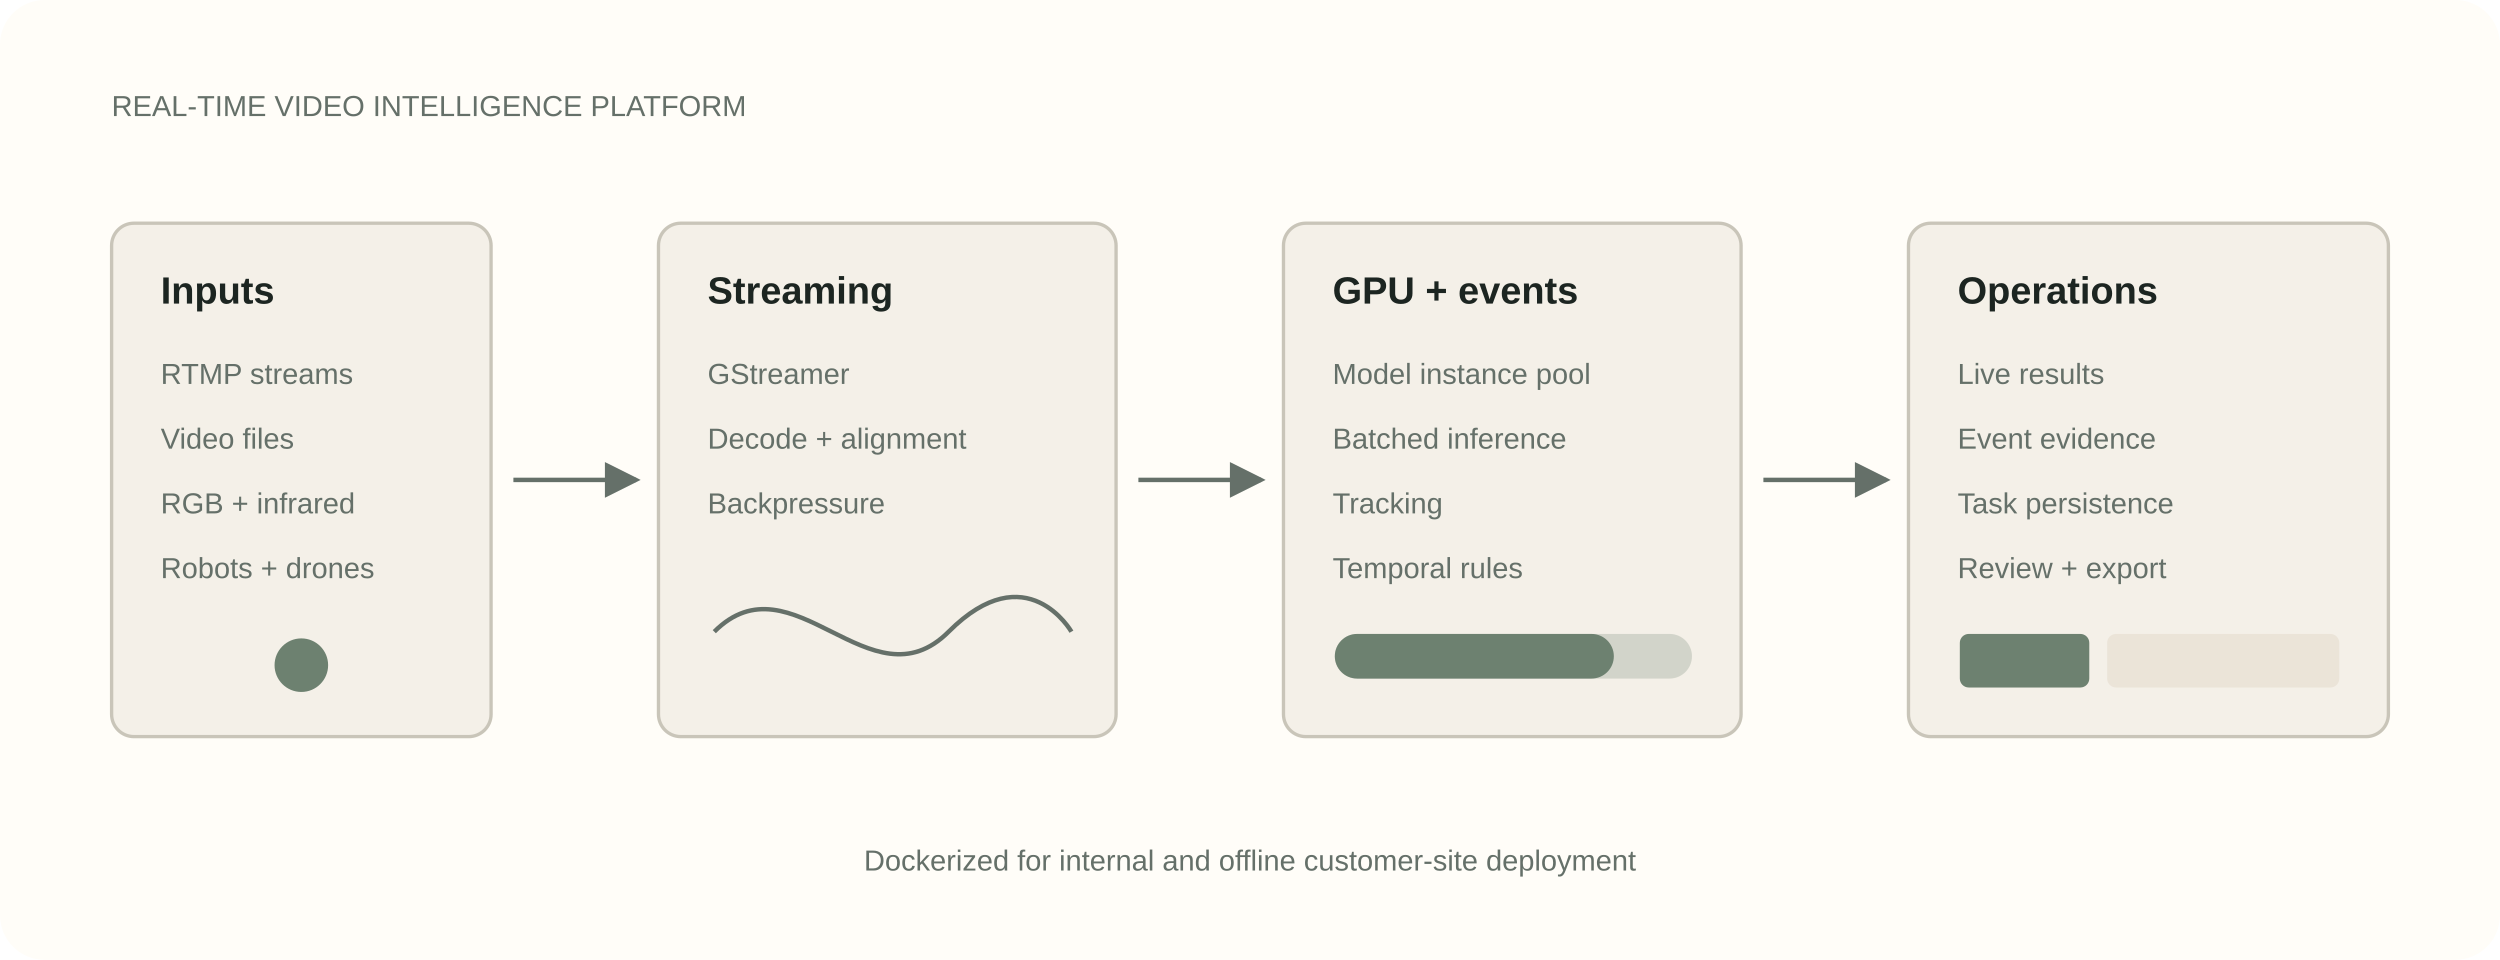
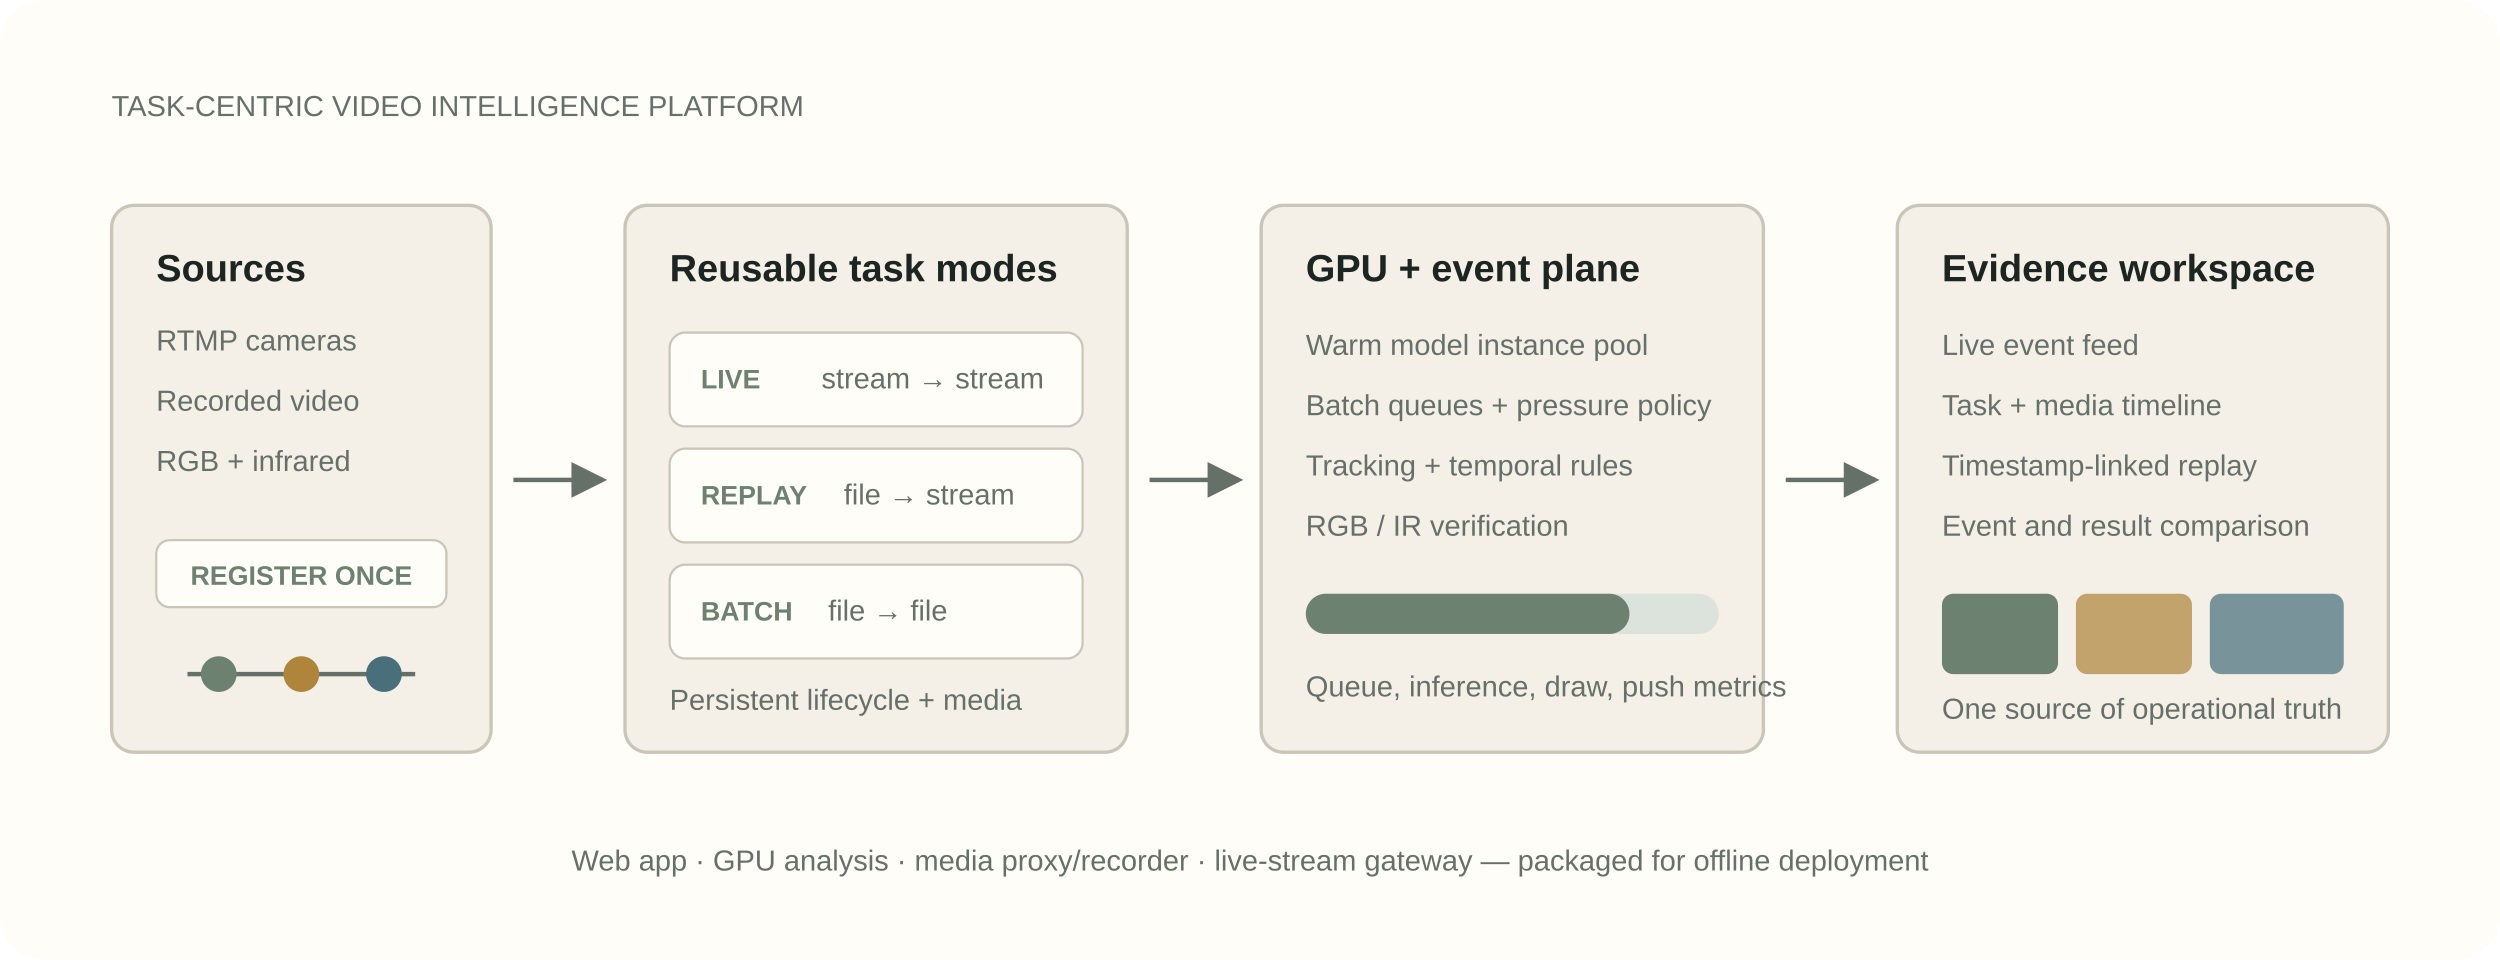
- <svg xmlns="http://www.w3.org/2000/svg" viewBox="0 0 1120 430" role="img">
+ <svg xmlns="http://www.w3.org/2000/svg" viewBox="0 0 1120 430" role="img" aria-labelledby="title desc">
  <defs>
-     <style>.t{font:600 17px Arial,sans-serif;fill:#1c2521}.s{font:13px Arial,sans-serif;fill:#657069}.box{fill:#f4f0e8;stroke:#c9c5b9;stroke-width:1.5}.line{stroke:#657069;stroke-width:2;fill:none}</style>
+     <style>.t{font:600 17px Arial,sans-serif;fill:#1c2521}.s{font:13px Arial,sans-serif;fill:#657069}.m{font:600 12px Arial,sans-serif;fill:#6d8170}.box{fill:#f4f0e8;stroke:#c9c5b9;stroke-width:1.5}.sub{fill:#fffdf8;stroke:#c9c5b9;stroke-width:1}.line{stroke:#657069;stroke-width:2;fill:none}</style>
    <marker id="a" markerWidth="8" markerHeight="8" refX="7" refY="4" orient="auto">
      <path d="M0 0L8 4L0 8Z" fill="#657069" />
    </marker>
  </defs>
  <rect width="1120" height="430" rx="20" fill="#fffdf8" />
-   <text x="50" y="52" class="s">REAL-TIME VIDEO INTELLIGENCE PLATFORM</text>
-   <g transform="translate(50 100)">
-     <rect class="box" width="170" height="230" rx="10" />
-     <text x="22" y="36" class="t">Inputs</text>
-     <text x="22" y="72" class="s">RTMP streams</text>
-     <text x="22" y="101" class="s">Video files</text>
-     <text x="22" y="130" class="s">RGB + infrared</text>
-     <text x="22" y="159" class="s">Robots + drones</text>
-     <circle cx="85" cy="198" r="12" fill="#6d8170" />
+   <text x="50" y="52" class="s">TASK-CENTRIC VIDEO INTELLIGENCE PLATFORM</text>
+   <g transform="translate(50 92)">
+     <rect class="box" width="170" height="245" rx="10" />
+     <text x="20" y="34" class="t">Sources</text>
+     <text x="20" y="65" class="s">RTMP cameras</text>
+     <text x="20" y="92" class="s">Recorded video</text>
+     <text x="20" y="119" class="s">RGB + infrared</text>
+     <rect x="20" y="150" width="130" height="30" rx="6" class="sub" />
+     <text x="85" y="170" text-anchor="middle" class="m">REGISTER ONCE</text>
+     <path d="M34 210h102" class="line" />
+     <circle cx="48" cy="210" r="8" fill="#6d8170" />
+     <circle cx="85" cy="210" r="8" fill="#ae853a" />
+     <circle cx="122" cy="210" r="8" fill="#486f7a" />
  </g>
-   <path d="M230 215H285" class="line" marker-end="url(#a)" />
-   <g transform="translate(295 100)">
-     <rect class="box" width="205" height="230" rx="10" />
-     <text x="22" y="36" class="t">Streaming</text>
-     <text x="22" y="72" class="s">GStreamer</text>
-     <text x="22" y="101" class="s">Decode + alignment</text>
-     <text x="22" y="130" class="s">Backpressure</text>
-     <path d="M25 183c35-35 70 35 105 0s55 0 55 0" class="line" />
+   <path d="M230 215H270" class="line" marker-end="url(#a)" />
+   <g transform="translate(280 92)">
+     <rect class="box" width="225" height="245" rx="10" />
+     <text x="20" y="34" class="t">Reusable task modes</text>
+     <rect x="20" y="57" width="185" height="42" rx="7" class="sub" />
+     <text x="34" y="82" class="m">LIVE</text>
+     <text x="88" y="82" class="s">stream → stream</text>
+     <rect x="20" y="109" width="185" height="42" rx="7" class="sub" />
+     <text x="34" y="134" class="m">REPLAY</text>
+     <text x="98" y="134" class="s">file → stream</text>
+     <rect x="20" y="161" width="185" height="42" rx="7" class="sub" />
+     <text x="34" y="186" class="m">BATCH</text>
+     <text x="91" y="186" class="s">file → file</text>
+     <text x="20" y="226" class="s">Persistent lifecycle + media</text>
  </g>
-   <path d="M510 215H565" class="line" marker-end="url(#a)" />
-   <g transform="translate(575 100)">
-     <rect class="box" width="205" height="230" rx="10" />
-     <text x="22" y="36" class="t">GPU + events</text>
-     <text x="22" y="72" class="s">Model instance pool</text>
-     <text x="22" y="101" class="s">Batched inference</text>
-     <text x="22" y="130" class="s">Tracking</text>
-     <text x="22" y="159" class="s">Temporal rules</text>
-     <rect x="23" y="184" width="160" height="20" rx="10" fill="#6d8170" opacity=".25" />
-     <rect x="23" y="184" width="125" height="20" rx="10" fill="#6d8170" />
+   <path d="M515 215H555" class="line" marker-end="url(#a)" />
+   <g transform="translate(565 92)">
+     <rect class="box" width="225" height="245" rx="10" />
+     <text x="20" y="34" class="t">GPU + event plane</text>
+     <text x="20" y="67" class="s">Warm model instance pool</text>
+     <text x="20" y="94" class="s">Batch queues + pressure policy</text>
+     <text x="20" y="121" class="s">Tracking + temporal rules</text>
+     <text x="20" y="148" class="s">RGB / IR verification</text>
+     <rect x="20" y="174" width="185" height="18" rx="9" fill="#dce2dc" />
+     <rect x="20" y="174" width="145" height="18" rx="9" fill="#6d8170" />
+     <text x="20" y="220" class="s">Queue, inference, draw, push metrics</text>
  </g>
-   <path d="M790 215H845" class="line" marker-end="url(#a)" />
-   <g transform="translate(855 100)">
-     <rect class="box" width="215" height="230" rx="10" />
-     <text x="22" y="36" class="t">Operations</text>
-     <text x="22" y="72" class="s">Live results</text>
-     <text x="22" y="101" class="s">Event evidence</text>
-     <text x="22" y="130" class="s">Task persistence</text>
-     <text x="22" y="159" class="s">Review + export</text>
-     <rect x="23" y="184" width="58" height="24" rx="4" fill="#6d8170" />
-     <rect x="89" y="184" width="104" height="24" rx="4" fill="#ebe4d8" />
+   <path d="M800 215H840" class="line" marker-end="url(#a)" />
+   <g transform="translate(850 92)">
+     <rect class="box" width="220" height="245" rx="10" />
+     <text x="20" y="34" class="t">Evidence workspace</text>
+     <text x="20" y="67" class="s">Live event feed</text>
+     <text x="20" y="94" class="s">Task + media timeline</text>
+     <text x="20" y="121" class="s">Timestamp-linked replay</text>
+     <text x="20" y="148" class="s">Event and result comparison</text>
+     <rect x="20" y="174" width="52" height="36" rx="5" fill="#6d8170" />
+     <rect x="80" y="174" width="52" height="36" rx="5" fill="#ae853a" opacity=".72" />
+     <rect x="140" y="174" width="60" height="36" rx="5" fill="#486f7a" opacity=".72" />
+     <text x="20" y="230" class="s">One source of operational truth</text>
  </g>
-   <text x="560" y="390" text-anchor="middle" class="s">Dockerized for internal and offline customer-site deployment</text>
+   <text x="560" y="390" text-anchor="middle" class="s">Web app · GPU analysis · media proxy/recorder · live-stream gateway — packaged for offline deployment</text>
</svg>
